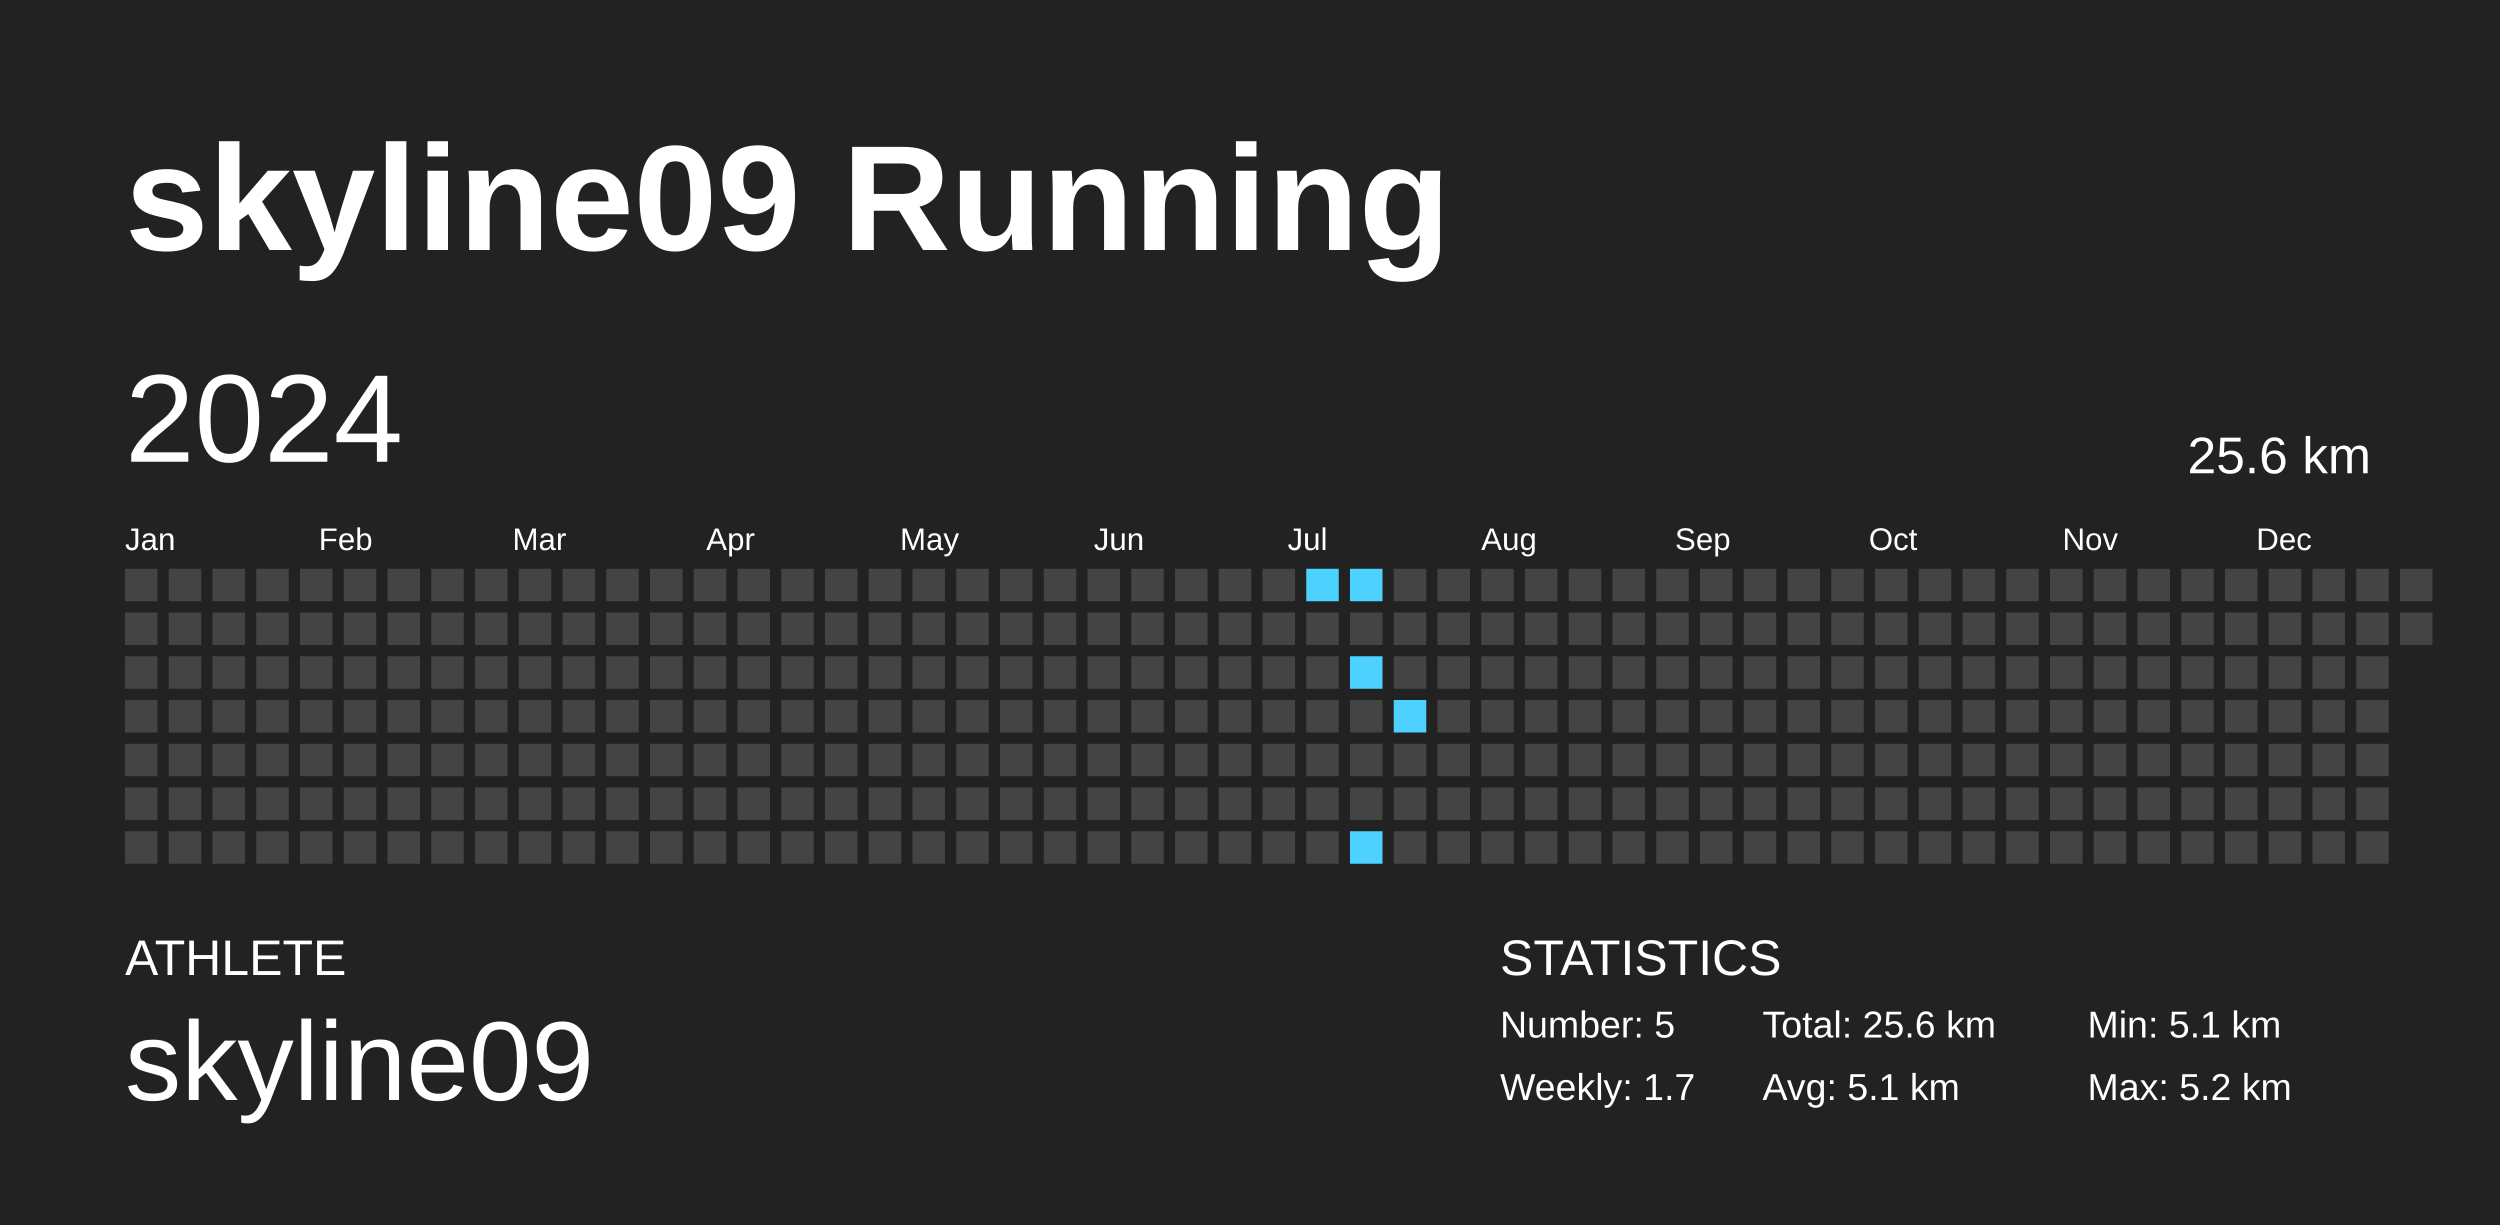
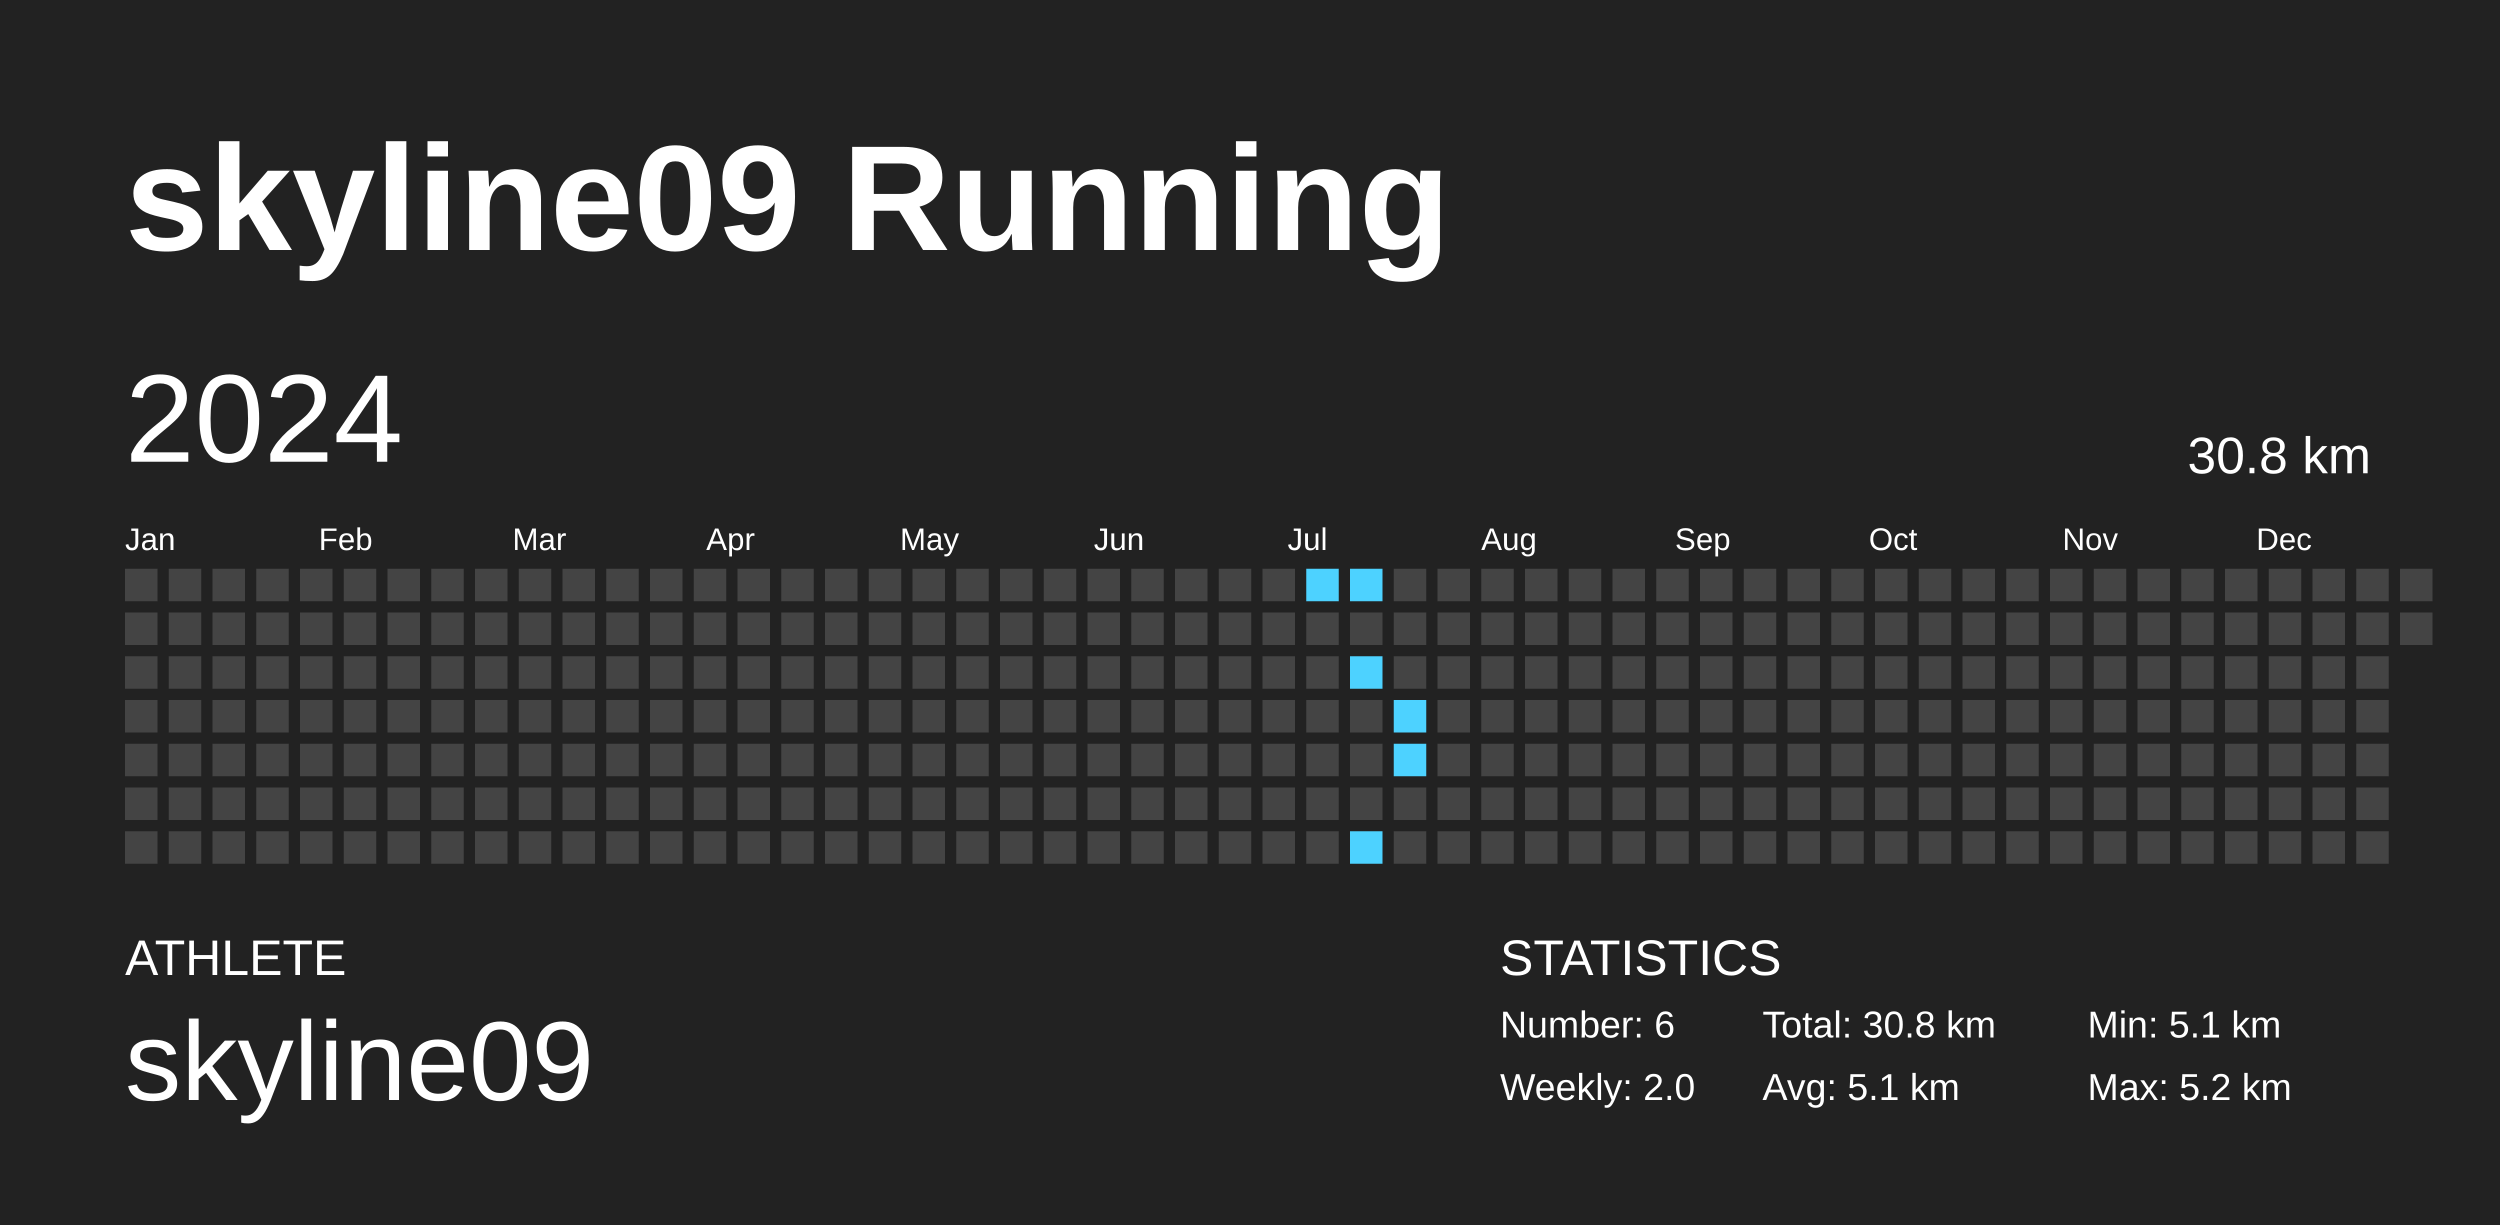
<svg xmlns="http://www.w3.org/2000/svg" baseProfile="full" height="98mm" version="1.1" viewBox="0,0,200,98" width="200mm">
  <defs />
  <rect fill="#222222" height="98" width="200" x="0" y="0" />
  <text fill="#FFFFFF" style="font-size:12px; font-family:Arial; font-weight:bold;" x="10" y="20">skyline09 Running</text>
  <text fill="#FFFFFF" style="font-size:4px; font-family:Arial" x="10" y="78">ATHLETE</text>
  <text fill="#FFFFFF" style="font-size:9px; font-family:Arial" x="10" y="88">skyline09</text>
  <text fill="#FFFFFF" style="font-size:4px; font-family:Arial" x="120" y="78">STATISTICS</text>
-   <text fill="#FFFFFF" style="font-size:3px; font-family:Arial" x="120" y="83">Number: 5</text>
-   <text fill="#FFFFFF" style="font-size:3px; font-family:Arial" x="120" y="88">Weekly: 1.7</text>
-   <text fill="#FFFFFF" style="font-size:3px; font-family:Arial" x="141" y="83">Total: 25.6 km</text>
+   <text fill="#FFFFFF" style="font-size:3px; font-family:Arial" x="120" y="83">Number: 6</text>
+   <text fill="#FFFFFF" style="font-size:3px; font-family:Arial" x="120" y="88">Weekly: 2.0</text>
+   <text fill="#FFFFFF" style="font-size:3px; font-family:Arial" x="141" y="83">Total: 30.8 km</text>
  <text fill="#FFFFFF" style="font-size:3px; font-family:Arial" x="141" y="88">Avg: 5.1 km</text>
  <text fill="#FFFFFF" style="font-size:3px; font-family:Arial" x="167" y="83">Min: 5.1 km</text>
  <text fill="#FFFFFF" style="font-size:3px; font-family:Arial" x="167" y="88">Max: 5.2 km</text>
  <text dominant-baseline="hanging" fill="#FFFFFF" style="font-size:10.0px; font-family:Arial;" x="10" y="30">2024</text>
-   <text dominant-baseline="hanging" fill="#FFFFFF" style="font-size:4.125px; font-family:Arial;" x="175" y="35">25.6 km</text>
+   <text dominant-baseline="hanging" fill="#FFFFFF" style="font-size:4.125px; font-family:Arial;" x="175" y="35">30.8 km</text>
  <text fill="#FFFFFF" style="font-size:2.5px; font-family:Arial" x="10.0" y="44">Jan</text>
  <text fill="#FFFFFF" style="font-size:2.5px; font-family:Arial" x="25.5" y="44">Feb</text>
  <text fill="#FFFFFF" style="font-size:2.5px; font-family:Arial" x="41.0" y="44">Mar</text>
  <text fill="#FFFFFF" style="font-size:2.5px; font-family:Arial" x="56.5" y="44">Apr</text>
  <text fill="#FFFFFF" style="font-size:2.5px; font-family:Arial" x="72.0" y="44">May</text>
  <text fill="#FFFFFF" style="font-size:2.5px; font-family:Arial" x="87.5" y="44">Jun</text>
  <text fill="#FFFFFF" style="font-size:2.5px; font-family:Arial" x="103.0" y="44">Jul</text>
  <text fill="#FFFFFF" style="font-size:2.5px; font-family:Arial" x="118.5" y="44">Aug</text>
  <text fill="#FFFFFF" style="font-size:2.5px; font-family:Arial" x="134.0" y="44">Sep</text>
  <text fill="#FFFFFF" style="font-size:2.5px; font-family:Arial" x="149.5" y="44">Oct</text>
  <text fill="#FFFFFF" style="font-size:2.5px; font-family:Arial" x="165.0" y="44">Nov</text>
  <text fill="#FFFFFF" style="font-size:2.5px; font-family:Arial" x="180.5" y="44">Dec</text>
  <rect fill="#444444" height="2.6" width="2.6" x="10.0" y="45.5" />
  <rect fill="#444444" height="2.6" width="2.6" x="10.0" y="49.0" />
  <rect fill="#444444" height="2.6" width="2.6" x="10.0" y="52.5" />
  <rect fill="#444444" height="2.6" width="2.6" x="10.0" y="56.0" />
  <rect fill="#444444" height="2.6" width="2.6" x="10.0" y="59.5" />
  <rect fill="#444444" height="2.6" width="2.6" x="10.0" y="63.0" />
  <rect fill="#444444" height="2.6" width="2.6" x="10.0" y="66.5" />
  <rect fill="#444444" height="2.6" width="2.6" x="13.5" y="45.5" />
  <rect fill="#444444" height="2.6" width="2.6" x="13.5" y="49.0" />
  <rect fill="#444444" height="2.6" width="2.6" x="13.5" y="52.5" />
  <rect fill="#444444" height="2.6" width="2.6" x="13.5" y="56.0" />
  <rect fill="#444444" height="2.6" width="2.6" x="13.5" y="59.5" />
  <rect fill="#444444" height="2.6" width="2.6" x="13.5" y="63.0" />
  <rect fill="#444444" height="2.6" width="2.6" x="13.5" y="66.5" />
  <rect fill="#444444" height="2.6" width="2.6" x="17.0" y="45.5" />
  <rect fill="#444444" height="2.6" width="2.6" x="17.0" y="49.0" />
  <rect fill="#444444" height="2.6" width="2.6" x="17.0" y="52.5" />
  <rect fill="#444444" height="2.6" width="2.6" x="17.0" y="56.0" />
  <rect fill="#444444" height="2.6" width="2.6" x="17.0" y="59.5" />
  <rect fill="#444444" height="2.6" width="2.6" x="17.0" y="63.0" />
  <rect fill="#444444" height="2.6" width="2.6" x="17.0" y="66.5" />
  <rect fill="#444444" height="2.6" width="2.6" x="20.5" y="45.5" />
  <rect fill="#444444" height="2.6" width="2.6" x="20.5" y="49.0" />
  <rect fill="#444444" height="2.6" width="2.6" x="20.5" y="52.5" />
  <rect fill="#444444" height="2.6" width="2.6" x="20.5" y="56.0" />
  <rect fill="#444444" height="2.6" width="2.6" x="20.5" y="59.5" />
  <rect fill="#444444" height="2.6" width="2.6" x="20.5" y="63.0" />
  <rect fill="#444444" height="2.6" width="2.6" x="20.5" y="66.5" />
  <rect fill="#444444" height="2.6" width="2.6" x="24.0" y="45.5" />
  <rect fill="#444444" height="2.6" width="2.6" x="24.0" y="49.0" />
  <rect fill="#444444" height="2.6" width="2.6" x="24.0" y="52.5" />
  <rect fill="#444444" height="2.6" width="2.6" x="24.0" y="56.0" />
  <rect fill="#444444" height="2.6" width="2.6" x="24.0" y="59.5" />
  <rect fill="#444444" height="2.6" width="2.6" x="24.0" y="63.0" />
  <rect fill="#444444" height="2.6" width="2.6" x="24.0" y="66.5" />
  <rect fill="#444444" height="2.6" width="2.6" x="27.5" y="45.5" />
  <rect fill="#444444" height="2.6" width="2.6" x="27.5" y="49.0" />
  <rect fill="#444444" height="2.6" width="2.6" x="27.5" y="52.5" />
  <rect fill="#444444" height="2.6" width="2.6" x="27.5" y="56.0" />
  <rect fill="#444444" height="2.6" width="2.6" x="27.5" y="59.5" />
  <rect fill="#444444" height="2.6" width="2.6" x="27.5" y="63.0" />
  <rect fill="#444444" height="2.6" width="2.6" x="27.5" y="66.5" />
  <rect fill="#444444" height="2.6" width="2.6" x="31.0" y="45.5" />
  <rect fill="#444444" height="2.6" width="2.6" x="31.0" y="49.0" />
  <rect fill="#444444" height="2.6" width="2.6" x="31.0" y="52.5" />
  <rect fill="#444444" height="2.6" width="2.6" x="31.0" y="56.0" />
  <rect fill="#444444" height="2.6" width="2.6" x="31.0" y="59.5" />
  <rect fill="#444444" height="2.6" width="2.6" x="31.0" y="63.0" />
  <rect fill="#444444" height="2.6" width="2.6" x="31.0" y="66.5" />
  <rect fill="#444444" height="2.6" width="2.6" x="34.5" y="45.5" />
  <rect fill="#444444" height="2.6" width="2.6" x="34.5" y="49.0" />
  <rect fill="#444444" height="2.6" width="2.6" x="34.5" y="52.5" />
  <rect fill="#444444" height="2.6" width="2.6" x="34.5" y="56.0" />
  <rect fill="#444444" height="2.6" width="2.6" x="34.5" y="59.5" />
  <rect fill="#444444" height="2.6" width="2.6" x="34.5" y="63.0" />
  <rect fill="#444444" height="2.6" width="2.6" x="34.5" y="66.5" />
  <rect fill="#444444" height="2.6" width="2.6" x="38.0" y="45.5" />
  <rect fill="#444444" height="2.6" width="2.6" x="38.0" y="49.0" />
  <rect fill="#444444" height="2.6" width="2.6" x="38.0" y="52.5" />
  <rect fill="#444444" height="2.6" width="2.6" x="38.0" y="56.0" />
  <rect fill="#444444" height="2.6" width="2.6" x="38.0" y="59.5" />
  <rect fill="#444444" height="2.6" width="2.6" x="38.0" y="63.0" />
  <rect fill="#444444" height="2.6" width="2.6" x="38.0" y="66.5" />
  <rect fill="#444444" height="2.6" width="2.6" x="41.5" y="45.5" />
  <rect fill="#444444" height="2.6" width="2.6" x="41.5" y="49.0" />
  <rect fill="#444444" height="2.6" width="2.6" x="41.5" y="52.5" />
  <rect fill="#444444" height="2.6" width="2.6" x="41.5" y="56.0" />
  <rect fill="#444444" height="2.6" width="2.6" x="41.5" y="59.5" />
  <rect fill="#444444" height="2.6" width="2.6" x="41.5" y="63.0" />
  <rect fill="#444444" height="2.6" width="2.6" x="41.5" y="66.5" />
  <rect fill="#444444" height="2.6" width="2.6" x="45.0" y="45.5" />
  <rect fill="#444444" height="2.6" width="2.6" x="45.0" y="49.0" />
  <rect fill="#444444" height="2.6" width="2.6" x="45.0" y="52.5" />
  <rect fill="#444444" height="2.6" width="2.6" x="45.0" y="56.0" />
  <rect fill="#444444" height="2.6" width="2.6" x="45.0" y="59.5" />
  <rect fill="#444444" height="2.6" width="2.6" x="45.0" y="63.0" />
  <rect fill="#444444" height="2.6" width="2.6" x="45.0" y="66.5" />
  <rect fill="#444444" height="2.6" width="2.6" x="48.5" y="45.5" />
  <rect fill="#444444" height="2.6" width="2.6" x="48.5" y="49.0" />
  <rect fill="#444444" height="2.6" width="2.6" x="48.5" y="52.5" />
  <rect fill="#444444" height="2.6" width="2.6" x="48.5" y="56.0" />
  <rect fill="#444444" height="2.6" width="2.6" x="48.5" y="59.5" />
  <rect fill="#444444" height="2.6" width="2.6" x="48.5" y="63.0" />
  <rect fill="#444444" height="2.6" width="2.6" x="48.5" y="66.5" />
  <rect fill="#444444" height="2.6" width="2.6" x="52.0" y="45.5" />
  <rect fill="#444444" height="2.6" width="2.6" x="52.0" y="49.0" />
  <rect fill="#444444" height="2.6" width="2.6" x="52.0" y="52.5" />
  <rect fill="#444444" height="2.6" width="2.6" x="52.0" y="56.0" />
  <rect fill="#444444" height="2.6" width="2.6" x="52.0" y="59.5" />
  <rect fill="#444444" height="2.6" width="2.6" x="52.0" y="63.0" />
  <rect fill="#444444" height="2.6" width="2.6" x="52.0" y="66.5" />
  <rect fill="#444444" height="2.6" width="2.6" x="55.5" y="45.5" />
  <rect fill="#444444" height="2.6" width="2.6" x="55.5" y="49.0" />
  <rect fill="#444444" height="2.6" width="2.6" x="55.5" y="52.5" />
  <rect fill="#444444" height="2.6" width="2.6" x="55.5" y="56.0" />
  <rect fill="#444444" height="2.6" width="2.6" x="55.5" y="59.5" />
  <rect fill="#444444" height="2.6" width="2.6" x="55.5" y="63.0" />
  <rect fill="#444444" height="2.6" width="2.6" x="55.5" y="66.5" />
  <rect fill="#444444" height="2.6" width="2.6" x="59.0" y="45.5" />
  <rect fill="#444444" height="2.6" width="2.6" x="59.0" y="49.0" />
  <rect fill="#444444" height="2.6" width="2.6" x="59.0" y="52.5" />
  <rect fill="#444444" height="2.6" width="2.6" x="59.0" y="56.0" />
  <rect fill="#444444" height="2.6" width="2.6" x="59.0" y="59.5" />
  <rect fill="#444444" height="2.6" width="2.6" x="59.0" y="63.0" />
  <rect fill="#444444" height="2.6" width="2.6" x="59.0" y="66.5" />
  <rect fill="#444444" height="2.6" width="2.6" x="62.5" y="45.5" />
  <rect fill="#444444" height="2.6" width="2.6" x="62.5" y="49.0" />
  <rect fill="#444444" height="2.6" width="2.6" x="62.5" y="52.5" />
  <rect fill="#444444" height="2.6" width="2.6" x="62.5" y="56.0" />
  <rect fill="#444444" height="2.6" width="2.6" x="62.5" y="59.5" />
  <rect fill="#444444" height="2.6" width="2.6" x="62.5" y="63.0" />
  <rect fill="#444444" height="2.6" width="2.6" x="62.5" y="66.5" />
  <rect fill="#444444" height="2.6" width="2.6" x="66.0" y="45.5" />
  <rect fill="#444444" height="2.6" width="2.6" x="66.0" y="49.0" />
  <rect fill="#444444" height="2.6" width="2.6" x="66.0" y="52.5" />
  <rect fill="#444444" height="2.6" width="2.6" x="66.0" y="56.0" />
  <rect fill="#444444" height="2.6" width="2.6" x="66.0" y="59.5" />
  <rect fill="#444444" height="2.6" width="2.6" x="66.0" y="63.0" />
  <rect fill="#444444" height="2.6" width="2.6" x="66.0" y="66.5" />
  <rect fill="#444444" height="2.6" width="2.6" x="69.5" y="45.5" />
  <rect fill="#444444" height="2.6" width="2.6" x="69.5" y="49.0" />
  <rect fill="#444444" height="2.6" width="2.6" x="69.5" y="52.5" />
  <rect fill="#444444" height="2.6" width="2.6" x="69.5" y="56.0" />
  <rect fill="#444444" height="2.6" width="2.6" x="69.5" y="59.5" />
  <rect fill="#444444" height="2.6" width="2.6" x="69.5" y="63.0" />
  <rect fill="#444444" height="2.6" width="2.6" x="69.5" y="66.5" />
  <rect fill="#444444" height="2.6" width="2.6" x="73.0" y="45.5" />
  <rect fill="#444444" height="2.6" width="2.6" x="73.0" y="49.0" />
  <rect fill="#444444" height="2.6" width="2.6" x="73.0" y="52.5" />
  <rect fill="#444444" height="2.6" width="2.6" x="73.0" y="56.0" />
  <rect fill="#444444" height="2.6" width="2.6" x="73.0" y="59.5" />
  <rect fill="#444444" height="2.6" width="2.6" x="73.0" y="63.0" />
  <rect fill="#444444" height="2.6" width="2.6" x="73.0" y="66.5" />
  <rect fill="#444444" height="2.6" width="2.6" x="76.5" y="45.5" />
  <rect fill="#444444" height="2.6" width="2.6" x="76.5" y="49.0" />
  <rect fill="#444444" height="2.6" width="2.6" x="76.5" y="52.5" />
  <rect fill="#444444" height="2.6" width="2.6" x="76.5" y="56.0" />
  <rect fill="#444444" height="2.6" width="2.6" x="76.5" y="59.5" />
  <rect fill="#444444" height="2.6" width="2.6" x="76.5" y="63.0" />
  <rect fill="#444444" height="2.6" width="2.6" x="76.5" y="66.5" />
  <rect fill="#444444" height="2.6" width="2.6" x="80.0" y="45.5" />
  <rect fill="#444444" height="2.6" width="2.6" x="80.0" y="49.0" />
  <rect fill="#444444" height="2.6" width="2.6" x="80.0" y="52.5" />
  <rect fill="#444444" height="2.6" width="2.6" x="80.0" y="56.0" />
  <rect fill="#444444" height="2.6" width="2.6" x="80.0" y="59.5" />
  <rect fill="#444444" height="2.6" width="2.6" x="80.0" y="63.0" />
  <rect fill="#444444" height="2.6" width="2.6" x="80.0" y="66.5" />
  <rect fill="#444444" height="2.6" width="2.6" x="83.5" y="45.5" />
  <rect fill="#444444" height="2.6" width="2.6" x="83.5" y="49.0" />
  <rect fill="#444444" height="2.6" width="2.6" x="83.5" y="52.5" />
  <rect fill="#444444" height="2.6" width="2.6" x="83.5" y="56.0" />
  <rect fill="#444444" height="2.6" width="2.6" x="83.5" y="59.5" />
  <rect fill="#444444" height="2.6" width="2.6" x="83.5" y="63.0" />
  <rect fill="#444444" height="2.6" width="2.6" x="83.5" y="66.5" />
  <rect fill="#444444" height="2.6" width="2.6" x="87.0" y="45.5" />
  <rect fill="#444444" height="2.6" width="2.6" x="87.0" y="49.0" />
  <rect fill="#444444" height="2.6" width="2.6" x="87.0" y="52.5" />
  <rect fill="#444444" height="2.6" width="2.6" x="87.0" y="56.0" />
  <rect fill="#444444" height="2.6" width="2.6" x="87.0" y="59.5" />
  <rect fill="#444444" height="2.6" width="2.6" x="87.0" y="63.0" />
  <rect fill="#444444" height="2.6" width="2.6" x="87.0" y="66.5" />
  <rect fill="#444444" height="2.6" width="2.6" x="90.5" y="45.5" />
  <rect fill="#444444" height="2.6" width="2.6" x="90.5" y="49.0" />
  <rect fill="#444444" height="2.6" width="2.6" x="90.5" y="52.5" />
  <rect fill="#444444" height="2.6" width="2.6" x="90.5" y="56.0" />
  <rect fill="#444444" height="2.6" width="2.6" x="90.5" y="59.5" />
  <rect fill="#444444" height="2.6" width="2.6" x="90.5" y="63.0" />
  <rect fill="#444444" height="2.6" width="2.6" x="90.5" y="66.5" />
  <rect fill="#444444" height="2.6" width="2.6" x="94.0" y="45.5" />
  <rect fill="#444444" height="2.6" width="2.6" x="94.0" y="49.0" />
  <rect fill="#444444" height="2.6" width="2.6" x="94.0" y="52.5" />
  <rect fill="#444444" height="2.6" width="2.6" x="94.0" y="56.0" />
  <rect fill="#444444" height="2.6" width="2.6" x="94.0" y="59.5" />
  <rect fill="#444444" height="2.6" width="2.6" x="94.0" y="63.0" />
  <rect fill="#444444" height="2.6" width="2.6" x="94.0" y="66.5" />
  <rect fill="#444444" height="2.6" width="2.6" x="97.5" y="45.5" />
  <rect fill="#444444" height="2.6" width="2.6" x="97.5" y="49.0" />
  <rect fill="#444444" height="2.6" width="2.6" x="97.5" y="52.5" />
  <rect fill="#444444" height="2.6" width="2.6" x="97.5" y="56.0" />
  <rect fill="#444444" height="2.6" width="2.6" x="97.5" y="59.5" />
  <rect fill="#444444" height="2.6" width="2.6" x="97.5" y="63.0" />
  <rect fill="#444444" height="2.6" width="2.6" x="97.5" y="66.5" />
  <rect fill="#444444" height="2.6" width="2.6" x="101.0" y="45.5" />
  <rect fill="#444444" height="2.6" width="2.6" x="101.0" y="49.0" />
  <rect fill="#444444" height="2.6" width="2.6" x="101.0" y="52.5" />
  <rect fill="#444444" height="2.6" width="2.6" x="101.0" y="56.0" />
  <rect fill="#444444" height="2.6" width="2.6" x="101.0" y="59.5" />
  <rect fill="#444444" height="2.6" width="2.6" x="101.0" y="63.0" />
  <rect fill="#444444" height="2.6" width="2.6" x="101.0" y="66.5" />
  <rect fill="#4dd2ff" height="2.6" width="2.6" x="104.5" y="45.5" />
  <rect fill="#444444" height="2.6" width="2.6" x="104.5" y="49.0" />
  <rect fill="#444444" height="2.6" width="2.6" x="104.5" y="52.5" />
  <rect fill="#444444" height="2.6" width="2.6" x="104.5" y="56.0" />
  <rect fill="#444444" height="2.6" width="2.6" x="104.5" y="59.5" />
  <rect fill="#444444" height="2.6" width="2.6" x="104.5" y="63.0" />
  <rect fill="#444444" height="2.6" width="2.6" x="104.5" y="66.5" />
  <rect fill="#4dd2ff" height="2.6" width="2.6" x="108.0" y="45.5" />
  <rect fill="#444444" height="2.6" width="2.6" x="108.0" y="49.0" />
  <rect fill="#4dd2ff" height="2.6" width="2.6" x="108.0" y="52.5" />
  <rect fill="#444444" height="2.6" width="2.6" x="108.0" y="56.0" />
  <rect fill="#444444" height="2.6" width="2.6" x="108.0" y="59.5" />
  <rect fill="#444444" height="2.6" width="2.6" x="108.0" y="63.0" />
  <rect fill="#4dd2ff" height="2.6" width="2.6" x="108.0" y="66.5" />
  <rect fill="#444444" height="2.6" width="2.6" x="111.5" y="45.5" />
  <rect fill="#444444" height="2.6" width="2.6" x="111.5" y="49.0" />
  <rect fill="#444444" height="2.6" width="2.6" x="111.5" y="52.5" />
  <rect fill="#4dd2ff" height="2.6" width="2.6" x="111.5" y="56.0" />
-   <rect fill="#444444" height="2.6" width="2.6" x="111.5" y="59.5" />
+   <rect fill="#4dd2ff" height="2.6" width="2.6" x="111.5" y="59.5" />
  <rect fill="#444444" height="2.6" width="2.6" x="111.5" y="63.0" />
  <rect fill="#444444" height="2.6" width="2.6" x="111.5" y="66.5" />
  <rect fill="#444444" height="2.6" width="2.6" x="115.0" y="45.5" />
  <rect fill="#444444" height="2.6" width="2.6" x="115.0" y="49.0" />
  <rect fill="#444444" height="2.6" width="2.6" x="115.0" y="52.5" />
  <rect fill="#444444" height="2.6" width="2.6" x="115.0" y="56.0" />
  <rect fill="#444444" height="2.6" width="2.6" x="115.0" y="59.5" />
  <rect fill="#444444" height="2.6" width="2.6" x="115.0" y="63.0" />
  <rect fill="#444444" height="2.6" width="2.6" x="115.0" y="66.5" />
  <rect fill="#444444" height="2.6" width="2.6" x="118.5" y="45.5" />
  <rect fill="#444444" height="2.6" width="2.6" x="118.5" y="49.0" />
  <rect fill="#444444" height="2.6" width="2.6" x="118.5" y="52.5" />
  <rect fill="#444444" height="2.6" width="2.6" x="118.5" y="56.0" />
  <rect fill="#444444" height="2.6" width="2.6" x="118.5" y="59.5" />
  <rect fill="#444444" height="2.6" width="2.6" x="118.5" y="63.0" />
  <rect fill="#444444" height="2.6" width="2.6" x="118.5" y="66.5" />
  <rect fill="#444444" height="2.6" width="2.6" x="122.0" y="45.5" />
  <rect fill="#444444" height="2.6" width="2.6" x="122.0" y="49.0" />
  <rect fill="#444444" height="2.6" width="2.6" x="122.0" y="52.5" />
  <rect fill="#444444" height="2.6" width="2.6" x="122.0" y="56.0" />
  <rect fill="#444444" height="2.6" width="2.6" x="122.0" y="59.5" />
  <rect fill="#444444" height="2.6" width="2.6" x="122.0" y="63.0" />
  <rect fill="#444444" height="2.6" width="2.6" x="122.0" y="66.5" />
  <rect fill="#444444" height="2.6" width="2.6" x="125.5" y="45.5" />
  <rect fill="#444444" height="2.6" width="2.6" x="125.5" y="49.0" />
  <rect fill="#444444" height="2.6" width="2.6" x="125.5" y="52.5" />
  <rect fill="#444444" height="2.6" width="2.6" x="125.5" y="56.0" />
  <rect fill="#444444" height="2.6" width="2.6" x="125.5" y="59.5" />
  <rect fill="#444444" height="2.6" width="2.6" x="125.5" y="63.0" />
  <rect fill="#444444" height="2.6" width="2.6" x="125.5" y="66.5" />
  <rect fill="#444444" height="2.6" width="2.6" x="129.0" y="45.5" />
  <rect fill="#444444" height="2.6" width="2.6" x="129.0" y="49.0" />
  <rect fill="#444444" height="2.6" width="2.6" x="129.0" y="52.5" />
  <rect fill="#444444" height="2.6" width="2.6" x="129.0" y="56.0" />
  <rect fill="#444444" height="2.6" width="2.6" x="129.0" y="59.5" />
  <rect fill="#444444" height="2.6" width="2.6" x="129.0" y="63.0" />
  <rect fill="#444444" height="2.6" width="2.6" x="129.0" y="66.5" />
  <rect fill="#444444" height="2.6" width="2.6" x="132.5" y="45.5" />
  <rect fill="#444444" height="2.6" width="2.6" x="132.5" y="49.0" />
  <rect fill="#444444" height="2.6" width="2.6" x="132.5" y="52.5" />
  <rect fill="#444444" height="2.6" width="2.6" x="132.5" y="56.0" />
  <rect fill="#444444" height="2.6" width="2.6" x="132.5" y="59.5" />
  <rect fill="#444444" height="2.6" width="2.6" x="132.5" y="63.0" />
  <rect fill="#444444" height="2.6" width="2.6" x="132.5" y="66.5" />
  <rect fill="#444444" height="2.6" width="2.6" x="136.0" y="45.5" />
  <rect fill="#444444" height="2.6" width="2.6" x="136.0" y="49.0" />
  <rect fill="#444444" height="2.6" width="2.6" x="136.0" y="52.5" />
  <rect fill="#444444" height="2.6" width="2.6" x="136.0" y="56.0" />
  <rect fill="#444444" height="2.6" width="2.6" x="136.0" y="59.5" />
  <rect fill="#444444" height="2.6" width="2.6" x="136.0" y="63.0" />
  <rect fill="#444444" height="2.6" width="2.6" x="136.0" y="66.5" />
  <rect fill="#444444" height="2.6" width="2.6" x="139.5" y="45.5" />
  <rect fill="#444444" height="2.6" width="2.6" x="139.5" y="49.0" />
  <rect fill="#444444" height="2.6" width="2.6" x="139.5" y="52.5" />
  <rect fill="#444444" height="2.6" width="2.6" x="139.5" y="56.0" />
  <rect fill="#444444" height="2.6" width="2.6" x="139.5" y="59.5" />
  <rect fill="#444444" height="2.6" width="2.6" x="139.5" y="63.0" />
  <rect fill="#444444" height="2.6" width="2.6" x="139.5" y="66.5" />
  <rect fill="#444444" height="2.6" width="2.6" x="143.0" y="45.5" />
  <rect fill="#444444" height="2.6" width="2.6" x="143.0" y="49.0" />
  <rect fill="#444444" height="2.6" width="2.6" x="143.0" y="52.5" />
  <rect fill="#444444" height="2.6" width="2.6" x="143.0" y="56.0" />
  <rect fill="#444444" height="2.6" width="2.6" x="143.0" y="59.5" />
  <rect fill="#444444" height="2.6" width="2.6" x="143.0" y="63.0" />
  <rect fill="#444444" height="2.6" width="2.6" x="143.0" y="66.5" />
  <rect fill="#444444" height="2.6" width="2.6" x="146.5" y="45.5" />
  <rect fill="#444444" height="2.6" width="2.6" x="146.5" y="49.0" />
  <rect fill="#444444" height="2.6" width="2.6" x="146.5" y="52.5" />
  <rect fill="#444444" height="2.6" width="2.6" x="146.5" y="56.0" />
  <rect fill="#444444" height="2.6" width="2.6" x="146.5" y="59.5" />
  <rect fill="#444444" height="2.6" width="2.6" x="146.5" y="63.0" />
  <rect fill="#444444" height="2.6" width="2.6" x="146.5" y="66.5" />
  <rect fill="#444444" height="2.6" width="2.6" x="150.0" y="45.5" />
  <rect fill="#444444" height="2.6" width="2.6" x="150.0" y="49.0" />
  <rect fill="#444444" height="2.6" width="2.6" x="150.0" y="52.5" />
  <rect fill="#444444" height="2.6" width="2.6" x="150.0" y="56.0" />
  <rect fill="#444444" height="2.6" width="2.6" x="150.0" y="59.5" />
  <rect fill="#444444" height="2.6" width="2.6" x="150.0" y="63.0" />
  <rect fill="#444444" height="2.6" width="2.6" x="150.0" y="66.5" />
  <rect fill="#444444" height="2.6" width="2.6" x="153.5" y="45.5" />
  <rect fill="#444444" height="2.6" width="2.6" x="153.5" y="49.0" />
  <rect fill="#444444" height="2.6" width="2.6" x="153.5" y="52.5" />
  <rect fill="#444444" height="2.6" width="2.6" x="153.5" y="56.0" />
  <rect fill="#444444" height="2.6" width="2.6" x="153.5" y="59.5" />
  <rect fill="#444444" height="2.6" width="2.6" x="153.5" y="63.0" />
  <rect fill="#444444" height="2.6" width="2.6" x="153.5" y="66.5" />
  <rect fill="#444444" height="2.6" width="2.6" x="157.0" y="45.5" />
  <rect fill="#444444" height="2.6" width="2.6" x="157.0" y="49.0" />
  <rect fill="#444444" height="2.6" width="2.6" x="157.0" y="52.5" />
  <rect fill="#444444" height="2.6" width="2.6" x="157.0" y="56.0" />
  <rect fill="#444444" height="2.6" width="2.6" x="157.0" y="59.5" />
  <rect fill="#444444" height="2.6" width="2.6" x="157.0" y="63.0" />
  <rect fill="#444444" height="2.6" width="2.6" x="157.0" y="66.5" />
  <rect fill="#444444" height="2.6" width="2.6" x="160.5" y="45.5" />
  <rect fill="#444444" height="2.6" width="2.6" x="160.5" y="49.0" />
  <rect fill="#444444" height="2.6" width="2.6" x="160.5" y="52.5" />
  <rect fill="#444444" height="2.6" width="2.6" x="160.5" y="56.0" />
  <rect fill="#444444" height="2.6" width="2.6" x="160.5" y="59.5" />
  <rect fill="#444444" height="2.6" width="2.6" x="160.5" y="63.0" />
  <rect fill="#444444" height="2.6" width="2.6" x="160.5" y="66.5" />
  <rect fill="#444444" height="2.6" width="2.6" x="164.0" y="45.5" />
  <rect fill="#444444" height="2.6" width="2.6" x="164.0" y="49.0" />
  <rect fill="#444444" height="2.6" width="2.6" x="164.0" y="52.5" />
  <rect fill="#444444" height="2.6" width="2.6" x="164.0" y="56.0" />
  <rect fill="#444444" height="2.6" width="2.6" x="164.0" y="59.5" />
  <rect fill="#444444" height="2.6" width="2.6" x="164.0" y="63.0" />
  <rect fill="#444444" height="2.6" width="2.6" x="164.0" y="66.5" />
  <rect fill="#444444" height="2.6" width="2.6" x="167.5" y="45.5" />
  <rect fill="#444444" height="2.6" width="2.6" x="167.5" y="49.0" />
  <rect fill="#444444" height="2.6" width="2.6" x="167.5" y="52.5" />
  <rect fill="#444444" height="2.6" width="2.6" x="167.5" y="56.0" />
  <rect fill="#444444" height="2.6" width="2.6" x="167.5" y="59.5" />
  <rect fill="#444444" height="2.6" width="2.6" x="167.5" y="63.0" />
  <rect fill="#444444" height="2.6" width="2.6" x="167.5" y="66.5" />
  <rect fill="#444444" height="2.6" width="2.6" x="171.0" y="45.5" />
  <rect fill="#444444" height="2.6" width="2.6" x="171.0" y="49.0" />
  <rect fill="#444444" height="2.6" width="2.6" x="171.0" y="52.5" />
  <rect fill="#444444" height="2.6" width="2.6" x="171.0" y="56.0" />
  <rect fill="#444444" height="2.6" width="2.6" x="171.0" y="59.5" />
  <rect fill="#444444" height="2.6" width="2.6" x="171.0" y="63.0" />
  <rect fill="#444444" height="2.6" width="2.6" x="171.0" y="66.5" />
  <rect fill="#444444" height="2.6" width="2.6" x="174.5" y="45.5" />
  <rect fill="#444444" height="2.6" width="2.6" x="174.5" y="49.0" />
  <rect fill="#444444" height="2.6" width="2.6" x="174.5" y="52.5" />
  <rect fill="#444444" height="2.6" width="2.6" x="174.5" y="56.0" />
  <rect fill="#444444" height="2.6" width="2.6" x="174.5" y="59.5" />
  <rect fill="#444444" height="2.6" width="2.6" x="174.5" y="63.0" />
  <rect fill="#444444" height="2.6" width="2.6" x="174.5" y="66.5" />
  <rect fill="#444444" height="2.6" width="2.6" x="178.0" y="45.5" />
  <rect fill="#444444" height="2.6" width="2.6" x="178.0" y="49.0" />
  <rect fill="#444444" height="2.6" width="2.6" x="178.0" y="52.5" />
  <rect fill="#444444" height="2.6" width="2.6" x="178.0" y="56.0" />
  <rect fill="#444444" height="2.6" width="2.6" x="178.0" y="59.5" />
  <rect fill="#444444" height="2.6" width="2.6" x="178.0" y="63.0" />
  <rect fill="#444444" height="2.6" width="2.6" x="178.0" y="66.5" />
  <rect fill="#444444" height="2.6" width="2.6" x="181.5" y="45.5" />
  <rect fill="#444444" height="2.6" width="2.6" x="181.5" y="49.0" />
  <rect fill="#444444" height="2.6" width="2.6" x="181.5" y="52.5" />
  <rect fill="#444444" height="2.6" width="2.6" x="181.5" y="56.0" />
  <rect fill="#444444" height="2.6" width="2.6" x="181.5" y="59.5" />
  <rect fill="#444444" height="2.6" width="2.6" x="181.5" y="63.0" />
  <rect fill="#444444" height="2.6" width="2.6" x="181.5" y="66.5" />
  <rect fill="#444444" height="2.6" width="2.6" x="185.0" y="45.5" />
  <rect fill="#444444" height="2.6" width="2.6" x="185.0" y="49.0" />
  <rect fill="#444444" height="2.6" width="2.6" x="185.0" y="52.5" />
  <rect fill="#444444" height="2.6" width="2.6" x="185.0" y="56.0" />
  <rect fill="#444444" height="2.6" width="2.6" x="185.0" y="59.5" />
  <rect fill="#444444" height="2.6" width="2.6" x="185.0" y="63.0" />
  <rect fill="#444444" height="2.6" width="2.6" x="185.0" y="66.5" />
  <rect fill="#444444" height="2.6" width="2.6" x="188.5" y="45.5" />
  <rect fill="#444444" height="2.6" width="2.6" x="188.5" y="49.0" />
  <rect fill="#444444" height="2.6" width="2.6" x="188.5" y="52.5" />
  <rect fill="#444444" height="2.6" width="2.6" x="188.5" y="56.0" />
  <rect fill="#444444" height="2.6" width="2.6" x="188.5" y="59.5" />
  <rect fill="#444444" height="2.6" width="2.6" x="188.5" y="63.0" />
  <rect fill="#444444" height="2.6" width="2.6" x="188.5" y="66.5" />
  <rect fill="#444444" height="2.6" width="2.6" x="192.0" y="45.5" />
  <rect fill="#444444" height="2.6" width="2.6" x="192.0" y="49.0" />
</svg>
